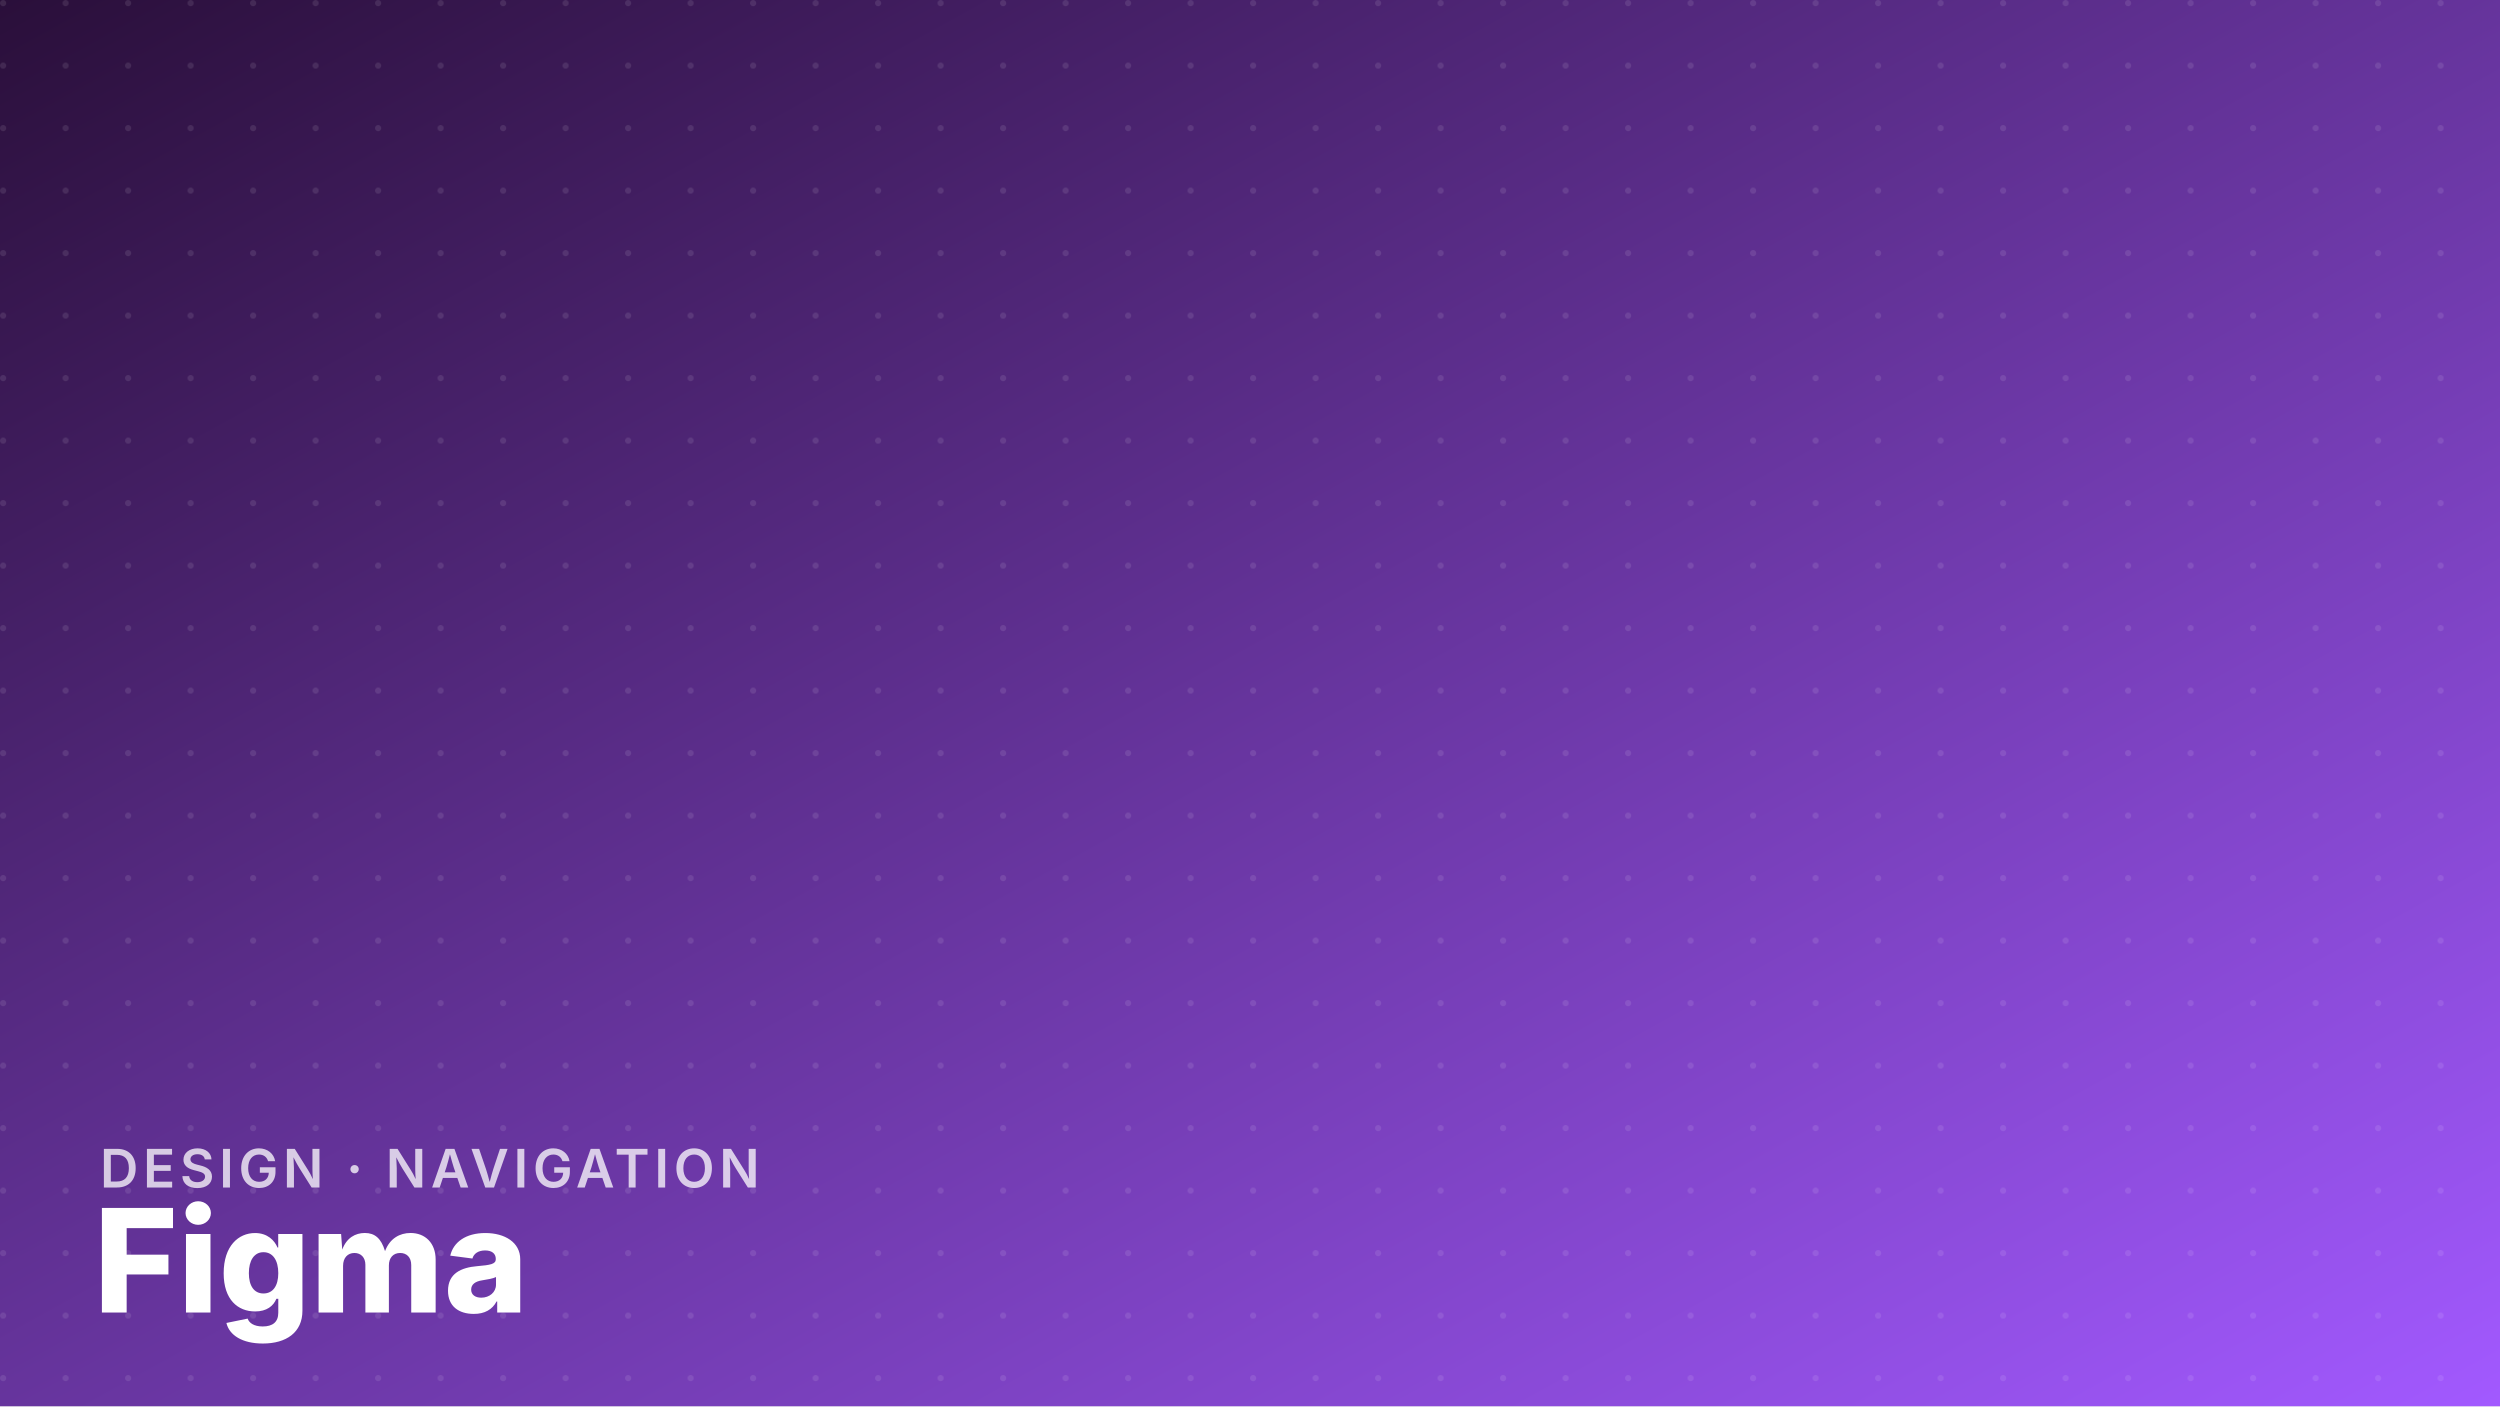
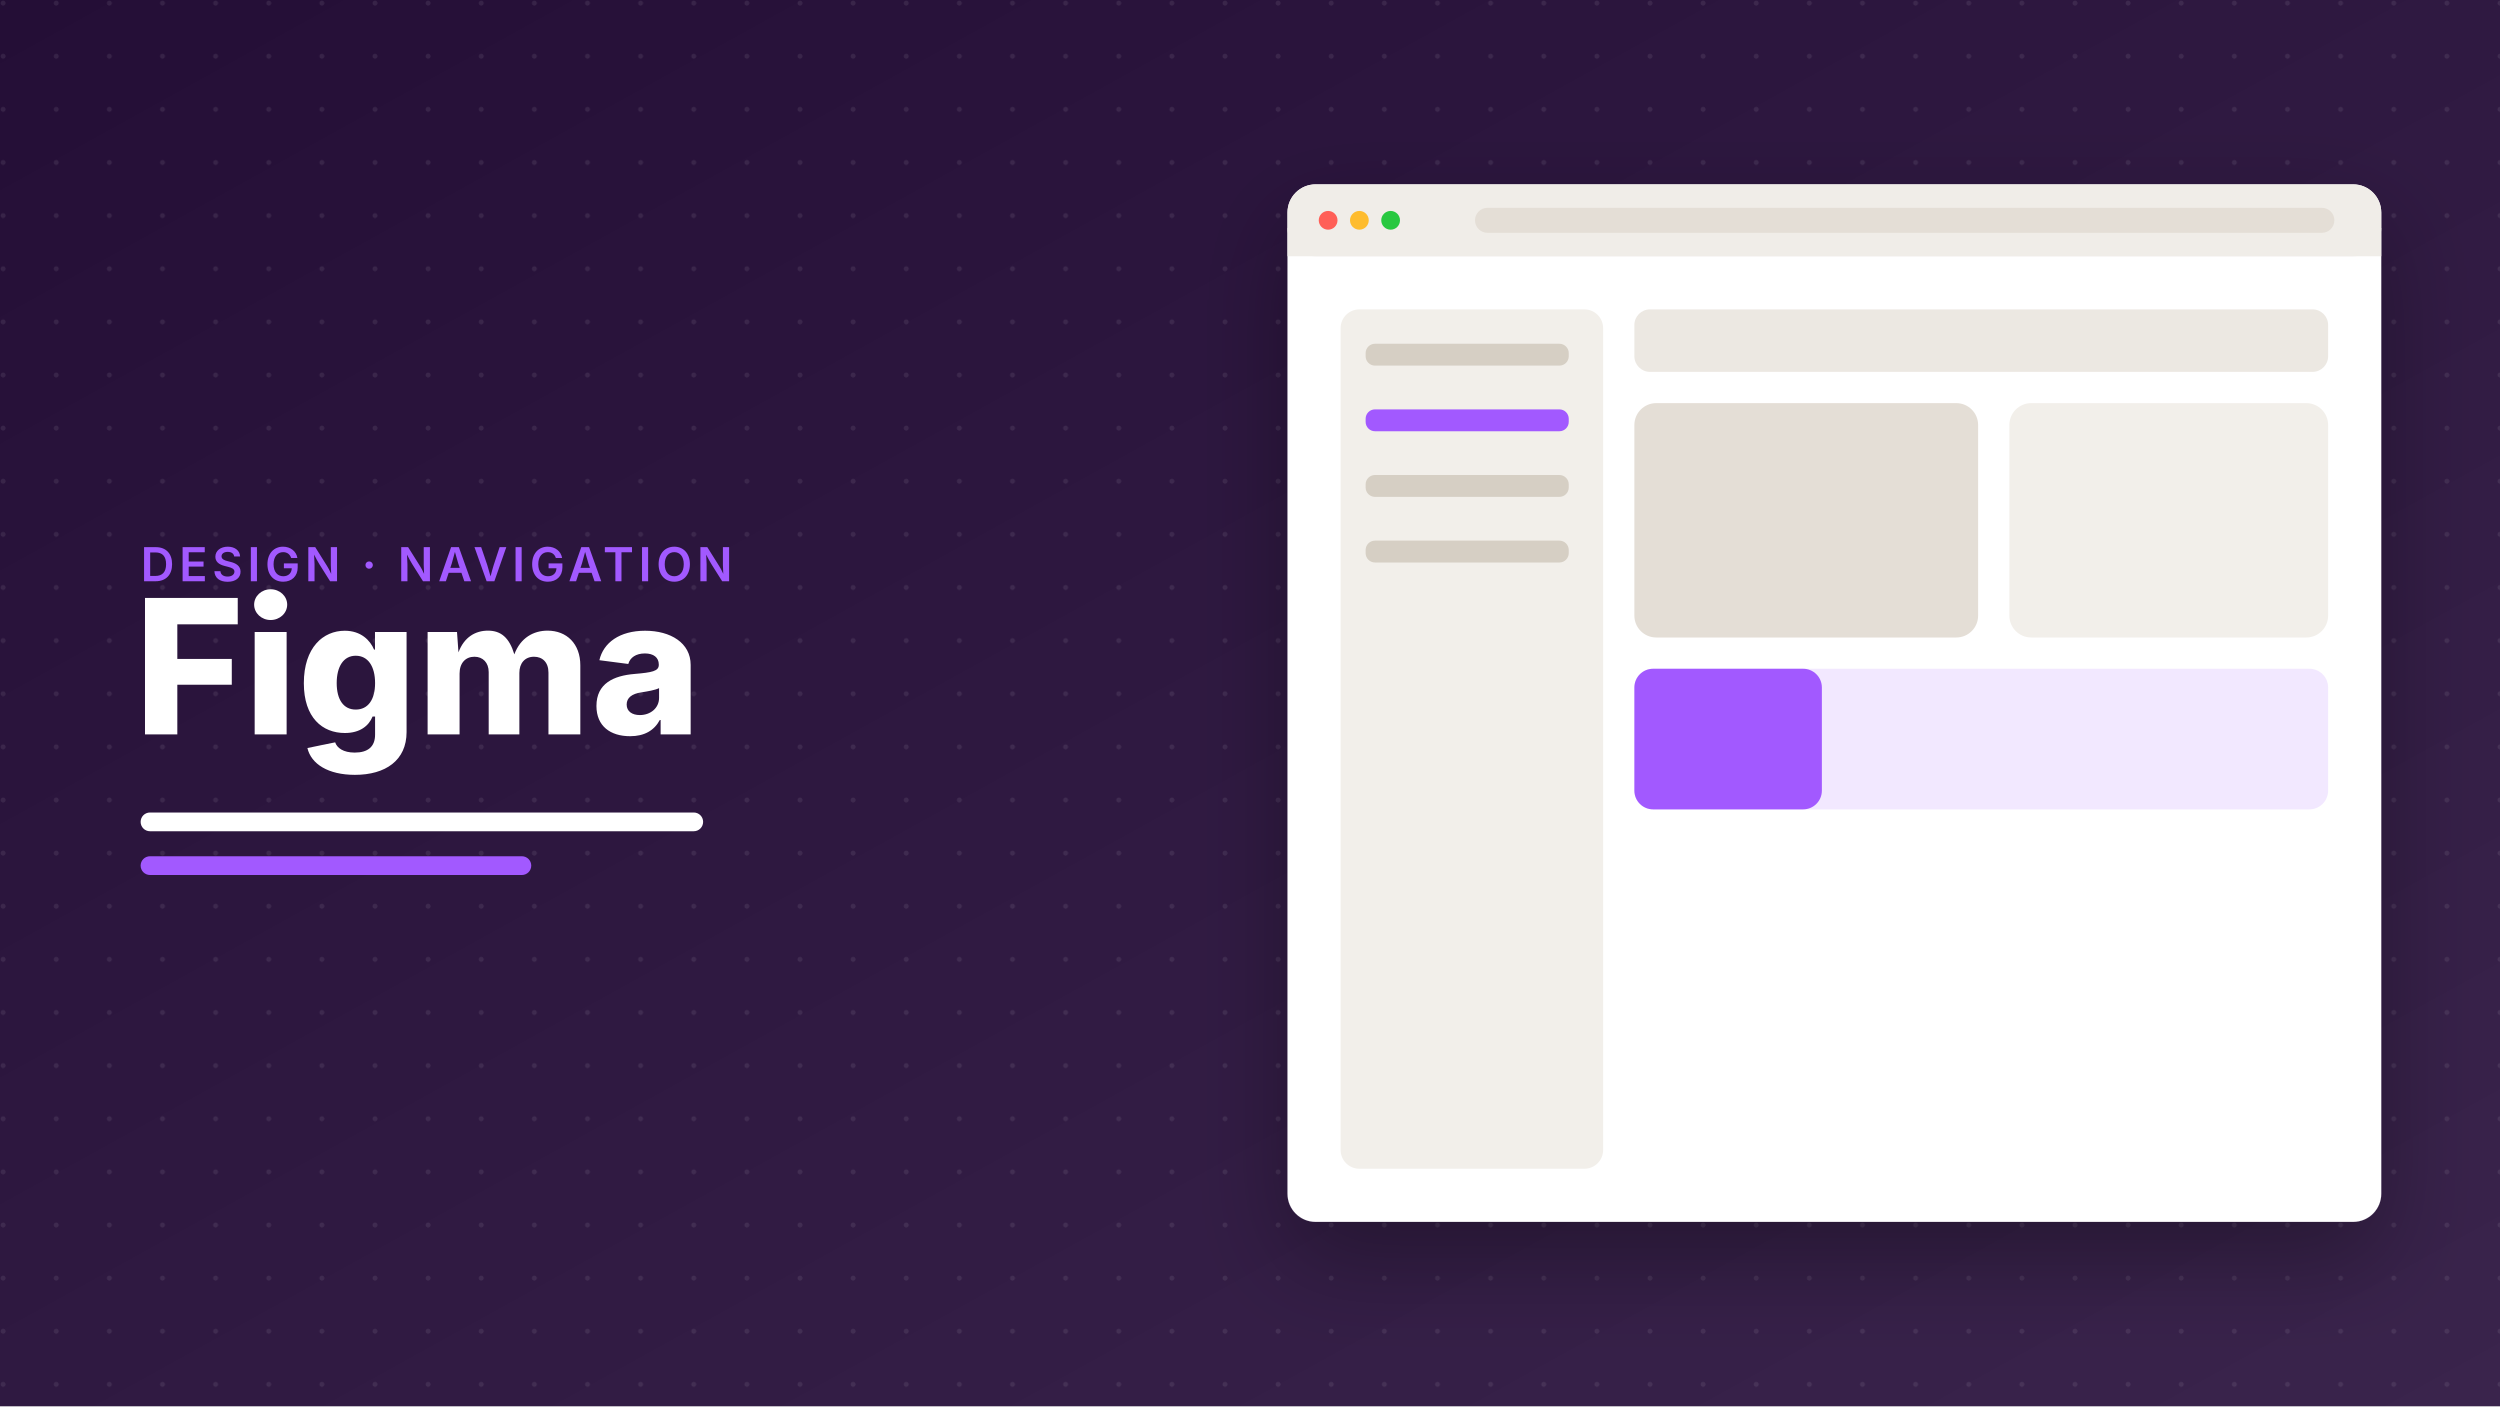
- <svg xmlns="http://www.w3.org/2000/svg" width="1600" height="900" viewBox="0 0 1600 900" role="img" aria-label="Figma">
+ <svg xmlns="http://www.w3.org/2000/svg" width="1600" height="900" viewBox="0 0 1600 900" role="img" aria-label="Figma UI mockup">
  <defs>
-     <linearGradient id="g" x1="0" y1="0" x2="1" y2="1">
-       <stop offset="0" stop-color="#2a0f3a" />
-       <stop offset="1" stop-color="#a259ff" />
+     <linearGradient id="bg" x1="0" y1="0" x2="1" y2="1">
+       <stop offset="0" stop-color="#240e36" />
+       <stop offset="1" stop-color="#3a244c" />
    </linearGradient>
-     <pattern id="dots" width="40" height="40" patternUnits="userSpaceOnUse">
-       <circle cx="2" cy="2" r="2" fill="#ffffff" opacity="0.10" />
+     <pattern id="dots" width="34" height="34" patternUnits="userSpaceOnUse">
+       <circle cx="2" cy="2" r="1.6" fill="#ffffff" opacity="0.08" />
    </pattern>
+     <filter id="sh" x="-20%" y="-20%" width="140%" height="140%">
+       <feDropShadow dx="0" dy="24" stdDeviation="30" flood-color="#000" flood-opacity="0.30" />
+     </filter>
  </defs>
-   <rect width="1600" height="900" fill="url(#g)" />
-   <rect width="1600" height="900" fill="url(#dots)" />
-   <text x="64" y="760" font-family="Inter, Arial, sans-serif" font-size="34" font-weight="600" fill="#ffffff" opacity="0.75" letter-spacing="3">DESIGN · NAVIGATION</text>
-   <text x="60" y="840" font-family="Inter, Arial, sans-serif" font-size="92" font-weight="800" fill="#ffffff">Figma</text>
+   <rect x="0" y="0" width="1600" height="900" rx="0" fill="url(#bg)" />
+   <rect x="0" y="0" width="1600" height="900" rx="0" fill="url(#dots)" />
+   <text x="90" y="372" font-family="Inter,Arial,sans-serif" font-size="30" font-weight="600" letter-spacing="3" fill="#a259ff">DESIGN · NAVIGATION</text>
+   <text x="86" y="470" font-family="Inter,Arial,sans-serif" font-size="120" font-weight="800" fill="#ffffff">Figma</text>
+   <rect x="90" y="520" width="360" height="12" rx="6" fill="#ffffff" />
+   <rect x="90" y="548" width="250" height="12" rx="6" fill="#a259ff" />
+   <g filter="url(#sh)">
+     <rect x="824" y="118" width="700" height="664" rx="18" fill="#ffffff" />
+   </g>
+   <rect x="824" y="118" width="700" height="46" rx="18" fill="#f0ede8" />
+   <rect x="824" y="146" width="700" height="18" rx="0" fill="#f0ede8" />
+   <circle cx="850" cy="141" r="6" fill="#ff5f57" />
+   <circle cx="870" cy="141" r="6" fill="#febc2e" />
+   <circle cx="890" cy="141" r="6" fill="#28c840" />
+   <rect x="944" y="133" width="550" height="16" rx="8" fill="#e4ded6" />
+   <g transform="translate(824,164)">
+     <rect x="34" y="34" width="168" height="550" rx="12" fill="#f2efea" />
+     <rect x="50" y="56" width="130" height="14" rx="6" fill="#d6cfc4" />
+     <rect x="50" y="98" width="130" height="14" rx="6" fill="#a259ff" />
+     <rect x="50" y="140" width="130" height="14" rx="6" fill="#d6cfc4" />
+     <rect x="50" y="182" width="130" height="14" rx="6" fill="#d6cfc4" />
+     <rect x="222" y="34" width="444" height="40" rx="10" fill="#ece8e2" />
+     <rect x="222" y="94" width="220" height="150" rx="14" fill="#e4ded6" />
+     <rect x="462" y="94" width="204" height="150" rx="14" fill="#f2efea" />
+     <rect x="222" y="264" width="444" height="90" rx="12" fill="#a259ff22" />
+     <rect x="222" y="264" width="120" height="90" rx="12" fill="#a259ff" />
+   </g>
</svg>
